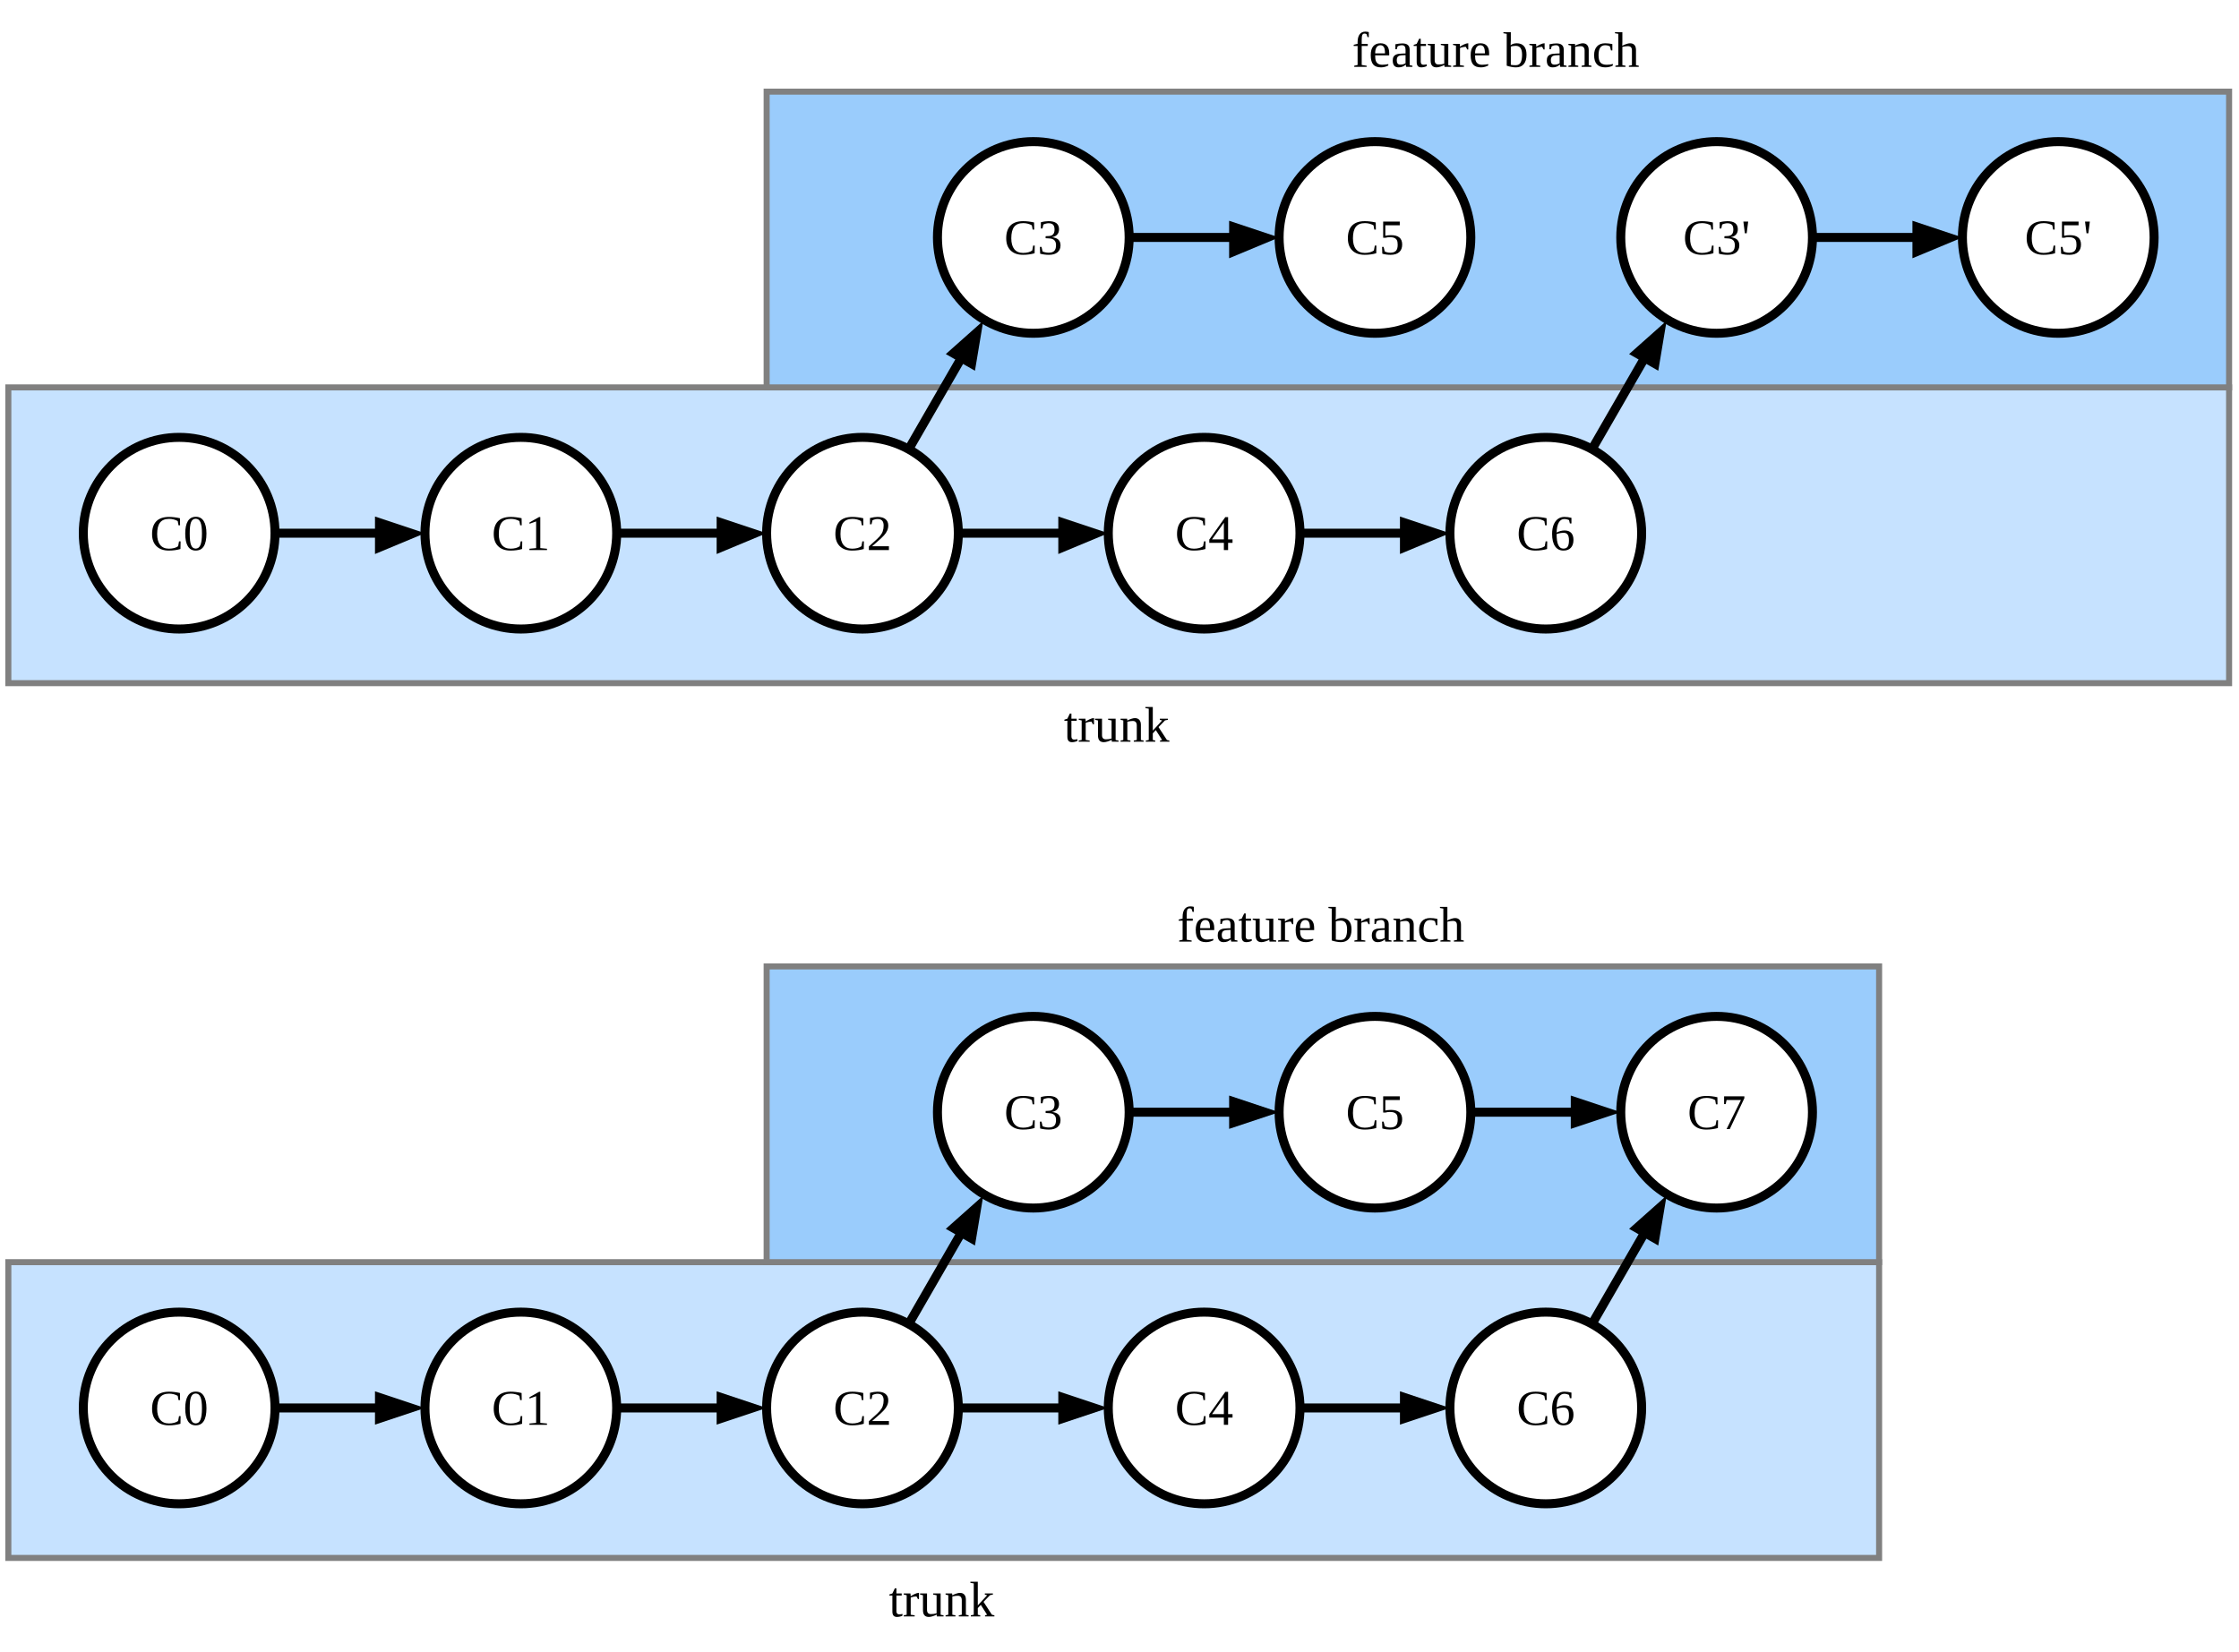
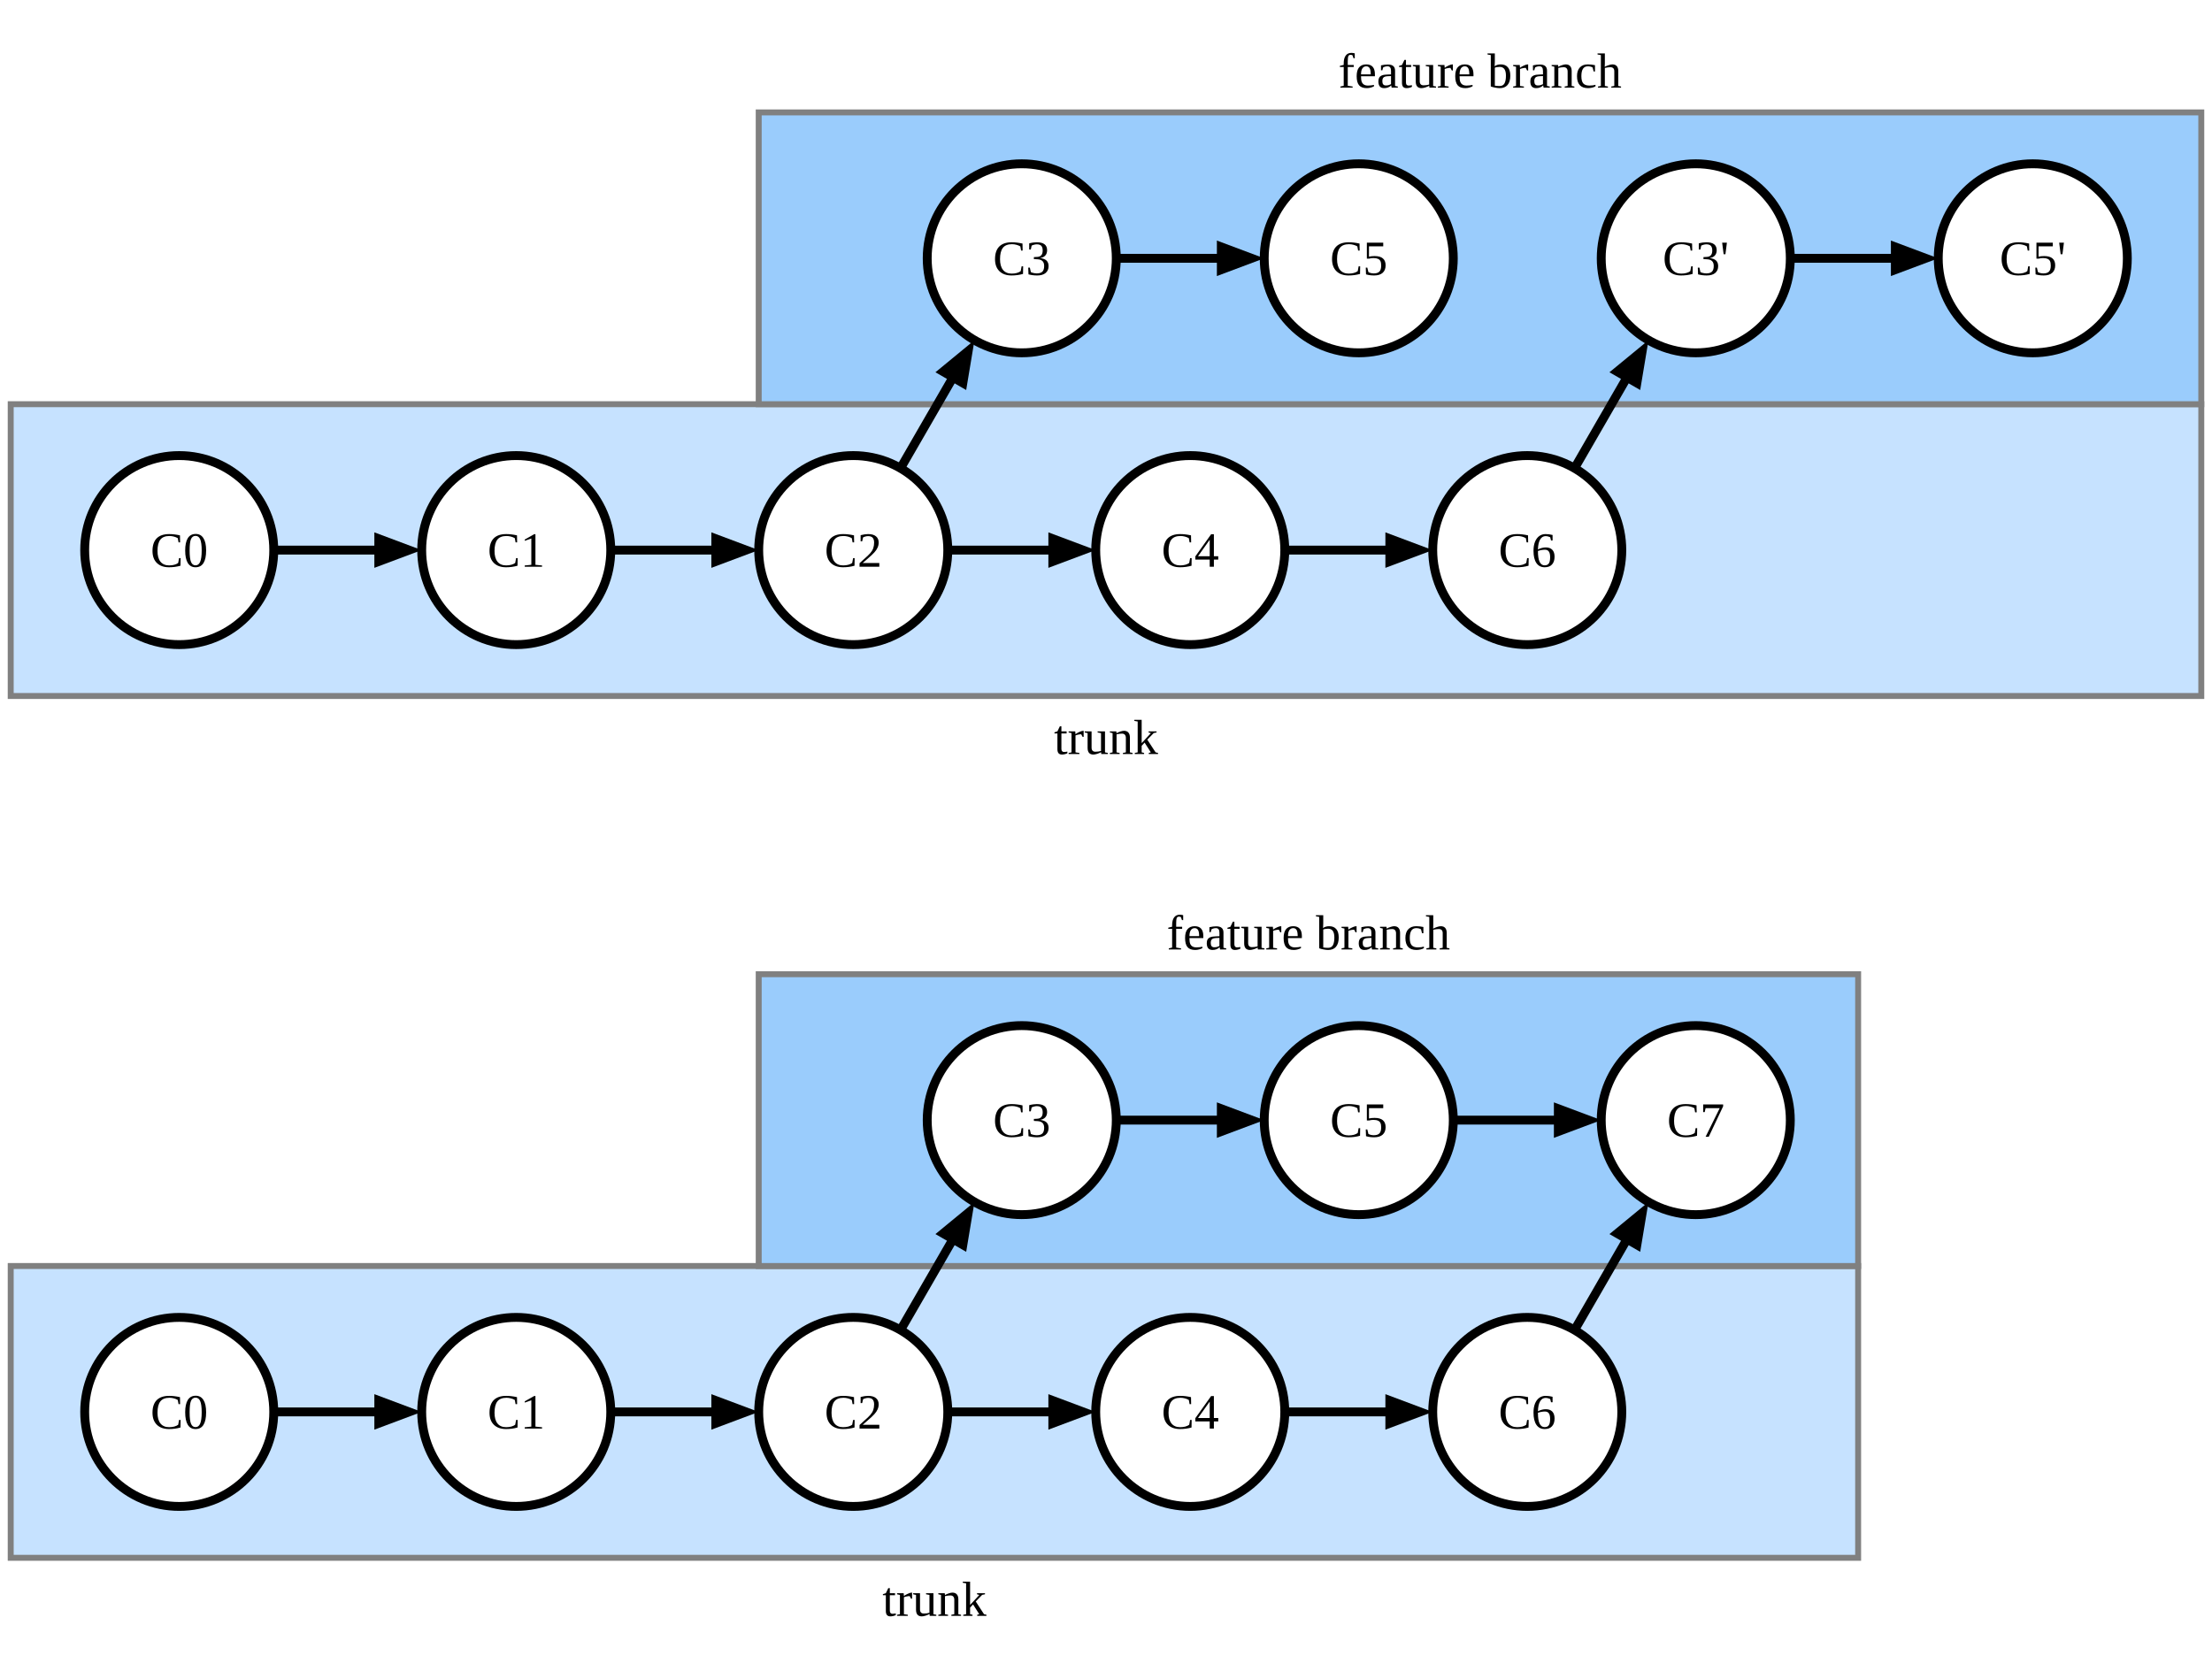
- <svg xmlns="http://www.w3.org/2000/svg" class="kroki-output kroki-output-pikchr-syntax pikchr" width="537.378" height="396.448" viewBox="0 0 537.378 396.448" style="width: 537.378px; height: 396.448px; max-height: 316px; max-width: 429px;">
-   <path d="M2,164L535,164L535,93L2,93Z" style="fill:rgb(198,226,255);stroke-width:1.447;stroke:rgb(128,128,128);" />
-   <path d="M184,93L535,93L535,22L184,22Z" style="fill:rgb(154,204,252);stroke-width:1.447;stroke:rgb(128,128,128);" />
-   <path d="M2,374L451,374L451,303L2,303Z" style="fill:rgb(198,226,255);stroke-width:1.447;stroke:rgb(128,128,128);" />
-   <path d="M184,303L451,303L451,232L184,232Z" style="fill:rgb(154,204,252);stroke-width:1.447;stroke:rgb(128,128,128);" />
-   <circle cx="43" cy="128" r="23.005" style="fill:rgb(255,255,255);stroke-width:2.16;stroke:rgb(0,0,0);" />
-   <text x="43" y="128" text-anchor="middle" fill="rgb(0,0,0)" dominant-baseline="central">C0</text>
-   <polygon points="102,128 90,133 90,124" style="fill:rgb(0,0,0)" />
-   <path d="M66,128L96,128" style="fill:none;stroke-width:2.16;stroke:rgb(0,0,0);" />
-   <circle cx="125" cy="128" r="23.005" style="fill:rgb(255,255,255);stroke-width:2.16;stroke:rgb(0,0,0);" />
-   <text x="125" y="128" text-anchor="middle" fill="rgb(0,0,0)" dominant-baseline="central">C1</text>
-   <polygon points="184,128 172,133 172,124" style="fill:rgb(0,0,0)" />
-   <path d="M148,128L178,128" style="fill:none;stroke-width:2.16;stroke:rgb(0,0,0);" />
-   <circle cx="207" cy="128" r="23.005" style="fill:rgb(255,255,255);stroke-width:2.16;stroke:rgb(0,0,0);" />
-   <text x="207" y="128" text-anchor="middle" fill="rgb(0,0,0)" dominant-baseline="central">C2</text>
-   <polygon points="266,128 254,133 254,124" style="fill:rgb(0,0,0)" />
-   <path d="M230,128L260,128" style="fill:none;stroke-width:2.16;stroke:rgb(0,0,0);" />
-   <circle cx="289" cy="128" r="23.005" style="fill:rgb(255,255,255);stroke-width:2.16;stroke:rgb(0,0,0);" />
-   <text x="289" y="128" text-anchor="middle" fill="rgb(0,0,0)" dominant-baseline="central">C4</text>
-   <polygon points="348,128 336,133 336,124" style="fill:rgb(0,0,0)" />
-   <path d="M312,128L342,128" style="fill:none;stroke-width:2.16;stroke:rgb(0,0,0);" />
-   <circle cx="371" cy="128" r="23.005" style="fill:rgb(255,255,255);stroke-width:2.16;stroke:rgb(0,0,0);" />
-   <text x="371" y="128" text-anchor="middle" fill="rgb(0,0,0)" dominant-baseline="central">C6</text>
-   <circle cx="248" cy="57" r="23.005" style="fill:rgb(255,255,255);stroke-width:2.16;stroke:rgb(0,0,0);" />
-   <text x="248" y="57" text-anchor="middle" fill="rgb(0,0,0)" dominant-baseline="central">C3</text>
-   <polygon points="307,57 295,62 295,53" style="fill:rgb(0,0,0)" />
-   <path d="M271,57L301,57" style="fill:none;stroke-width:2.16;stroke:rgb(0,0,0);" />
-   <circle cx="330" cy="57" r="23.005" style="fill:rgb(255,255,255);stroke-width:2.16;stroke:rgb(0,0,0);" />
-   <text x="330" y="57" text-anchor="middle" fill="rgb(0,0,0)" dominant-baseline="central">C5</text>
-   <polygon points="236,77 234,89 227,85" style="fill:rgb(0,0,0)" />
-   <path d="M218,108L233,82" style="fill:none;stroke-width:2.16;stroke:rgb(0,0,0);" />
-   <circle cx="412" cy="57" r="23.005" style="fill:rgb(255,255,255);stroke-width:2.16;stroke:rgb(0,0,0);" />
-   <text x="412" y="57" text-anchor="middle" fill="rgb(0,0,0)" dominant-baseline="central">C3'</text>
-   <polygon points="471,57 459,62 459,53" style="fill:rgb(0,0,0)" />
-   <path d="M435,57L465,57" style="fill:none;stroke-width:2.16;stroke:rgb(0,0,0);" />
-   <circle cx="494" cy="57" r="23.005" style="fill:rgb(255,255,255);stroke-width:2.16;stroke:rgb(0,0,0);" />
-   <text x="494" y="57" text-anchor="middle" fill="rgb(0,0,0)" dominant-baseline="central">C5'</text>
-   <polygon points="400,77 398,89 391,85" style="fill:rgb(0,0,0)" />
-   <path d="M382,108L397,82" style="fill:none;stroke-width:2.16;stroke:rgb(0,0,0);" />
-   <text x="268" y="174" text-anchor="middle" fill="rgb(0,0,0)" dominant-baseline="central">trunk</text>
-   <text x="359" y="12" text-anchor="middle" fill="rgb(0,0,0)" dominant-baseline="central">feature branch</text>
-   <circle cx="43" cy="338" r="23.005" style="fill:rgb(255,255,255);stroke-width:2.16;stroke:rgb(0,0,0);" />
-   <text x="43" y="338" text-anchor="middle" fill="rgb(0,0,0)" dominant-baseline="central">C0</text>
-   <polygon points="102,338 90,342 90,334" style="fill:rgb(0,0,0)" />
-   <path d="M66,338L96,338" style="fill:none;stroke-width:2.16;stroke:rgb(0,0,0);" />
-   <circle cx="125" cy="338" r="23.005" style="fill:rgb(255,255,255);stroke-width:2.16;stroke:rgb(0,0,0);" />
-   <text x="125" y="338" text-anchor="middle" fill="rgb(0,0,0)" dominant-baseline="central">C1</text>
-   <polygon points="184,338 172,342 172,334" style="fill:rgb(0,0,0)" />
-   <path d="M148,338L178,338" style="fill:none;stroke-width:2.16;stroke:rgb(0,0,0);" />
-   <circle cx="207" cy="338" r="23.005" style="fill:rgb(255,255,255);stroke-width:2.16;stroke:rgb(0,0,0);" />
-   <text x="207" y="338" text-anchor="middle" fill="rgb(0,0,0)" dominant-baseline="central">C2</text>
-   <polygon points="266,338 254,342 254,334" style="fill:rgb(0,0,0)" />
-   <path d="M230,338L260,338" style="fill:none;stroke-width:2.16;stroke:rgb(0,0,0);" />
-   <circle cx="289" cy="338" r="23.005" style="fill:rgb(255,255,255);stroke-width:2.16;stroke:rgb(0,0,0);" />
-   <text x="289" y="338" text-anchor="middle" fill="rgb(0,0,0)" dominant-baseline="central">C4</text>
-   <polygon points="348,338 336,342 336,334" style="fill:rgb(0,0,0)" />
-   <path d="M312,338L342,338" style="fill:none;stroke-width:2.16;stroke:rgb(0,0,0);" />
-   <circle cx="371" cy="338" r="23.005" style="fill:rgb(255,255,255);stroke-width:2.16;stroke:rgb(0,0,0);" />
-   <text x="371" y="338" text-anchor="middle" fill="rgb(0,0,0)" dominant-baseline="central">C6</text>
-   <circle cx="248" cy="267" r="23.005" style="fill:rgb(255,255,255);stroke-width:2.16;stroke:rgb(0,0,0);" />
-   <text x="248" y="267" text-anchor="middle" fill="rgb(0,0,0)" dominant-baseline="central">C3</text>
-   <polygon points="307,267 295,271 295,263" style="fill:rgb(0,0,0)" />
-   <path d="M271,267L301,267" style="fill:none;stroke-width:2.16;stroke:rgb(0,0,0);" />
-   <circle cx="330" cy="267" r="23.005" style="fill:rgb(255,255,255);stroke-width:2.16;stroke:rgb(0,0,0);" />
-   <text x="330" y="267" text-anchor="middle" fill="rgb(0,0,0)" dominant-baseline="central">C5</text>
-   <polygon points="389,267 377,271 377,263" style="fill:rgb(0,0,0)" />
-   <path d="M353,267L383,267" style="fill:none;stroke-width:2.16;stroke:rgb(0,0,0);" />
-   <circle cx="412" cy="267" r="23.005" style="fill:rgb(255,255,255);stroke-width:2.16;stroke:rgb(0,0,0);" />
-   <text x="412" y="267" text-anchor="middle" fill="rgb(0,0,0)" dominant-baseline="central">C7</text>
-   <polygon points="236,287 234,299 227,295" style="fill:rgb(0,0,0)" />
-   <path d="M218,318L233,292" style="fill:none;stroke-width:2.16;stroke:rgb(0,0,0);" />
-   <polygon points="400,287 398,299 391,295" style="fill:rgb(0,0,0)" />
-   <path d="M382,318L397,292" style="fill:none;stroke-width:2.16;stroke:rgb(0,0,0);" />
-   <text x="226" y="384" text-anchor="middle" fill="rgb(0,0,0)" dominant-baseline="central">trunk</text>
-   <text x="317" y="222" text-anchor="middle" fill="rgb(0,0,0)" dominant-baseline="central">feature branch</text>
+ <svg xmlns="http://www.w3.org/2000/svg" style="font-size:initial;" class="pikchr" width="429" height="324" viewBox="0 0 537.378 406.528">
+   <path d="M2.16,169.404L535.218,169.404L535.218,98.382L2.16,98.382Z" style="fill:rgb(198,226,255);stroke-width:1.447;stroke:rgb(128,128,128);" />
+   <path d="M184.178,98.382L535.218,98.382L535.218,27.36L184.178,27.36Z" style="fill:rgb(154,204,252);stroke-width:1.447;stroke:rgb(128,128,128);" />
+   <path d="M2.16,379.168L451.716,379.168L451.716,308.146L2.16,308.146Z" style="fill:rgb(198,226,255);stroke-width:1.447;stroke:rgb(128,128,128);" />
+   <path d="M184.178,308.146L451.716,308.146L451.716,237.124L184.178,237.124Z" style="fill:rgb(154,204,252);stroke-width:1.447;stroke:rgb(128,128,128);" />
+   <circle cx="43.164" cy="133.893" r="23.005" style="fill:rgb(255,255,255);stroke-width:2.16;stroke:rgb(0,0,0);" />
+   <text x="43.164" y="133.893" text-anchor="middle" fill="rgb(0,0,0)" dominant-baseline="central">C0</text>
+   <polygon points="102.169,133.893 90.649,138.213 90.649,129.573" style="fill:rgb(0,0,0)" />
+   <path d="M66.169,133.893L96.409,133.893" style="fill:none;stroke-width:2.16;stroke:rgb(0,0,0);" />
+   <circle cx="125.173" cy="133.893" r="23.005" style="fill:rgb(255,255,255);stroke-width:2.16;stroke:rgb(0,0,0);" />
+   <text x="125.173" y="133.893" text-anchor="middle" fill="rgb(0,0,0)" dominant-baseline="central">C1</text>
+   <polygon points="184.178,133.893 172.658,138.213 172.658,129.573" style="fill:rgb(0,0,0)" />
+   <path d="M148.178,133.893L178.418,133.893" style="fill:none;stroke-width:2.16;stroke:rgb(0,0,0);" />
+   <circle cx="207.182" cy="133.893" r="23.005" style="fill:rgb(255,255,255);stroke-width:2.16;stroke:rgb(0,0,0);" />
+   <text x="207.182" y="133.893" text-anchor="middle" fill="rgb(0,0,0)" dominant-baseline="central">C2</text>
+   <polygon points="266.187,133.893 254.667,138.213 254.667,129.573" style="fill:rgb(0,0,0)" />
+   <path d="M230.187,133.893L260.427,133.893" style="fill:none;stroke-width:2.16;stroke:rgb(0,0,0);" />
+   <circle cx="289.191" cy="133.893" r="23.005" style="fill:rgb(255,255,255);stroke-width:2.16;stroke:rgb(0,0,0);" />
+   <text x="289.191" y="133.893" text-anchor="middle" fill="rgb(0,0,0)" dominant-baseline="central">C4</text>
+   <polygon points="348.196,133.893 336.676,138.213 336.676,129.573" style="fill:rgb(0,0,0)" />
+   <path d="M312.196,133.893L342.436,133.893" style="fill:none;stroke-width:2.16;stroke:rgb(0,0,0);" />
+   <circle cx="371.2" cy="133.893" r="23.005" style="fill:rgb(255,255,255);stroke-width:2.16;stroke:rgb(0,0,0);" />
+   <text x="371.2" y="133.893" text-anchor="middle" fill="rgb(0,0,0)" dominant-baseline="central">C6</text>
+   <circle cx="248.187" cy="62.871" r="23.005" style="fill:rgb(255,255,255);stroke-width:2.16;stroke:rgb(0,0,0);" />
+   <text x="248.187" y="62.871" text-anchor="middle" fill="rgb(0,0,0)" dominant-baseline="central">C3</text>
+   <polygon points="307.191,62.871 295.671,67.191 295.671,58.551" style="fill:rgb(0,0,0)" />
+   <path d="M271.191,62.871L301.431,62.871" style="fill:none;stroke-width:2.16;stroke:rgb(0,0,0);" />
+   <circle cx="330.196" cy="62.871" r="23.005" style="fill:rgb(255,255,255);stroke-width:2.16;stroke:rgb(0,0,0);" />
+   <text x="330.196" y="62.871" text-anchor="middle" fill="rgb(0,0,0)" dominant-baseline="central">C5</text>
+   <polygon points="236.685,82.793 234.666,94.93 227.183,90.61" style="fill:rgb(0,0,0)" />
+   <path d="M218.685,113.97L233.805,87.782" style="fill:none;stroke-width:2.16;stroke:rgb(0,0,0);" />
+   <circle cx="412.205" cy="62.871" r="23.005" style="fill:rgb(255,255,255);stroke-width:2.16;stroke:rgb(0,0,0);" />
+   <text x="412.205" y="62.871" text-anchor="middle" fill="rgb(0,0,0)" dominant-baseline="central">C3'</text>
+   <polygon points="471.209,62.871 459.689,67.191 459.689,58.551" style="fill:rgb(0,0,0)" />
+   <path d="M435.209,62.871L465.449,62.871" style="fill:none;stroke-width:2.16;stroke:rgb(0,0,0);" />
+   <circle cx="494.214" cy="62.871" r="23.005" style="fill:rgb(255,255,255);stroke-width:2.16;stroke:rgb(0,0,0);" />
+   <text x="494.214" y="62.871" text-anchor="middle" fill="rgb(0,0,0)" dominant-baseline="central">C5'</text>
+   <polygon points="400.703,82.793 398.684,94.93 391.201,90.61" style="fill:rgb(0,0,0)" />
+   <path d="M382.703,113.97L397.823,87.782" style="fill:none;stroke-width:2.16;stroke:rgb(0,0,0);" />
+   <text x="268.689" y="179.484" text-anchor="middle" fill="rgb(0,0,0)" dominant-baseline="central">trunk</text>
+   <text x="359.698" y="17.28" text-anchor="middle" fill="rgb(0,0,0)" dominant-baseline="central">feature branch</text>
+   <circle cx="43.164" cy="343.657" r="23.005" style="fill:rgb(255,255,255);stroke-width:2.16;stroke:rgb(0,0,0);" />
+   <text x="43.164" y="343.657" text-anchor="middle" fill="rgb(0,0,0)" dominant-baseline="central">C0</text>
+   <polygon points="102.169,343.657 90.649,347.977 90.649,339.337" style="fill:rgb(0,0,0)" />
+   <path d="M66.169,343.657L96.409,343.657" style="fill:none;stroke-width:2.16;stroke:rgb(0,0,0);" />
+   <circle cx="125.173" cy="343.657" r="23.005" style="fill:rgb(255,255,255);stroke-width:2.16;stroke:rgb(0,0,0);" />
+   <text x="125.173" y="343.657" text-anchor="middle" fill="rgb(0,0,0)" dominant-baseline="central">C1</text>
+   <polygon points="184.178,343.657 172.658,347.977 172.658,339.337" style="fill:rgb(0,0,0)" />
+   <path d="M148.178,343.657L178.418,343.657" style="fill:none;stroke-width:2.16;stroke:rgb(0,0,0);" />
+   <circle cx="207.182" cy="343.657" r="23.005" style="fill:rgb(255,255,255);stroke-width:2.16;stroke:rgb(0,0,0);" />
+   <text x="207.182" y="343.657" text-anchor="middle" fill="rgb(0,0,0)" dominant-baseline="central">C2</text>
+   <polygon points="266.187,343.657 254.667,347.977 254.667,339.337" style="fill:rgb(0,0,0)" />
+   <path d="M230.187,343.657L260.427,343.657" style="fill:none;stroke-width:2.16;stroke:rgb(0,0,0);" />
+   <circle cx="289.191" cy="343.657" r="23.005" style="fill:rgb(255,255,255);stroke-width:2.16;stroke:rgb(0,0,0);" />
+   <text x="289.191" y="343.657" text-anchor="middle" fill="rgb(0,0,0)" dominant-baseline="central">C4</text>
+   <polygon points="348.196,343.657 336.676,347.977 336.676,339.337" style="fill:rgb(0,0,0)" />
+   <path d="M312.196,343.657L342.436,343.657" style="fill:none;stroke-width:2.16;stroke:rgb(0,0,0);" />
+   <circle cx="371.2" cy="343.657" r="23.005" style="fill:rgb(255,255,255);stroke-width:2.16;stroke:rgb(0,0,0);" />
+   <text x="371.2" y="343.657" text-anchor="middle" fill="rgb(0,0,0)" dominant-baseline="central">C6</text>
+   <circle cx="248.187" cy="272.635" r="23.005" style="fill:rgb(255,255,255);stroke-width:2.16;stroke:rgb(0,0,0);" />
+   <text x="248.187" y="272.635" text-anchor="middle" fill="rgb(0,0,0)" dominant-baseline="central">C3</text>
+   <polygon points="307.191,272.635 295.671,276.955 295.671,268.315" style="fill:rgb(0,0,0)" />
+   <path d="M271.191,272.635L301.431,272.635" style="fill:none;stroke-width:2.16;stroke:rgb(0,0,0);" />
+   <circle cx="330.196" cy="272.635" r="23.005" style="fill:rgb(255,255,255);stroke-width:2.16;stroke:rgb(0,0,0);" />
+   <text x="330.196" y="272.635" text-anchor="middle" fill="rgb(0,0,0)" dominant-baseline="central">C5</text>
+   <polygon points="389.2,272.635 377.68,276.955 377.68,268.315" style="fill:rgb(0,0,0)" />
+   <path d="M353.2,272.635L383.44,272.635" style="fill:none;stroke-width:2.16;stroke:rgb(0,0,0);" />
+   <circle cx="412.205" cy="272.635" r="23.005" style="fill:rgb(255,255,255);stroke-width:2.16;stroke:rgb(0,0,0);" />
+   <text x="412.205" y="272.635" text-anchor="middle" fill="rgb(0,0,0)" dominant-baseline="central">C7</text>
+   <polygon points="236.685,292.557 234.666,304.694 227.183,300.374" style="fill:rgb(0,0,0)" />
+   <path d="M218.685,323.734L233.805,297.545" style="fill:none;stroke-width:2.16;stroke:rgb(0,0,0);" />
+   <polygon points="400.703,292.557 398.684,304.694 391.201,300.374" style="fill:rgb(0,0,0)" />
+   <path d="M382.703,323.734L397.823,297.545" style="fill:none;stroke-width:2.16;stroke:rgb(0,0,0);" />
+   <text x="226.938" y="389.248" text-anchor="middle" fill="rgb(0,0,0)" dominant-baseline="central">trunk</text>
+   <text x="317.947" y="227.044" text-anchor="middle" fill="rgb(0,0,0)" dominant-baseline="central">feature branch</text>
</svg>
